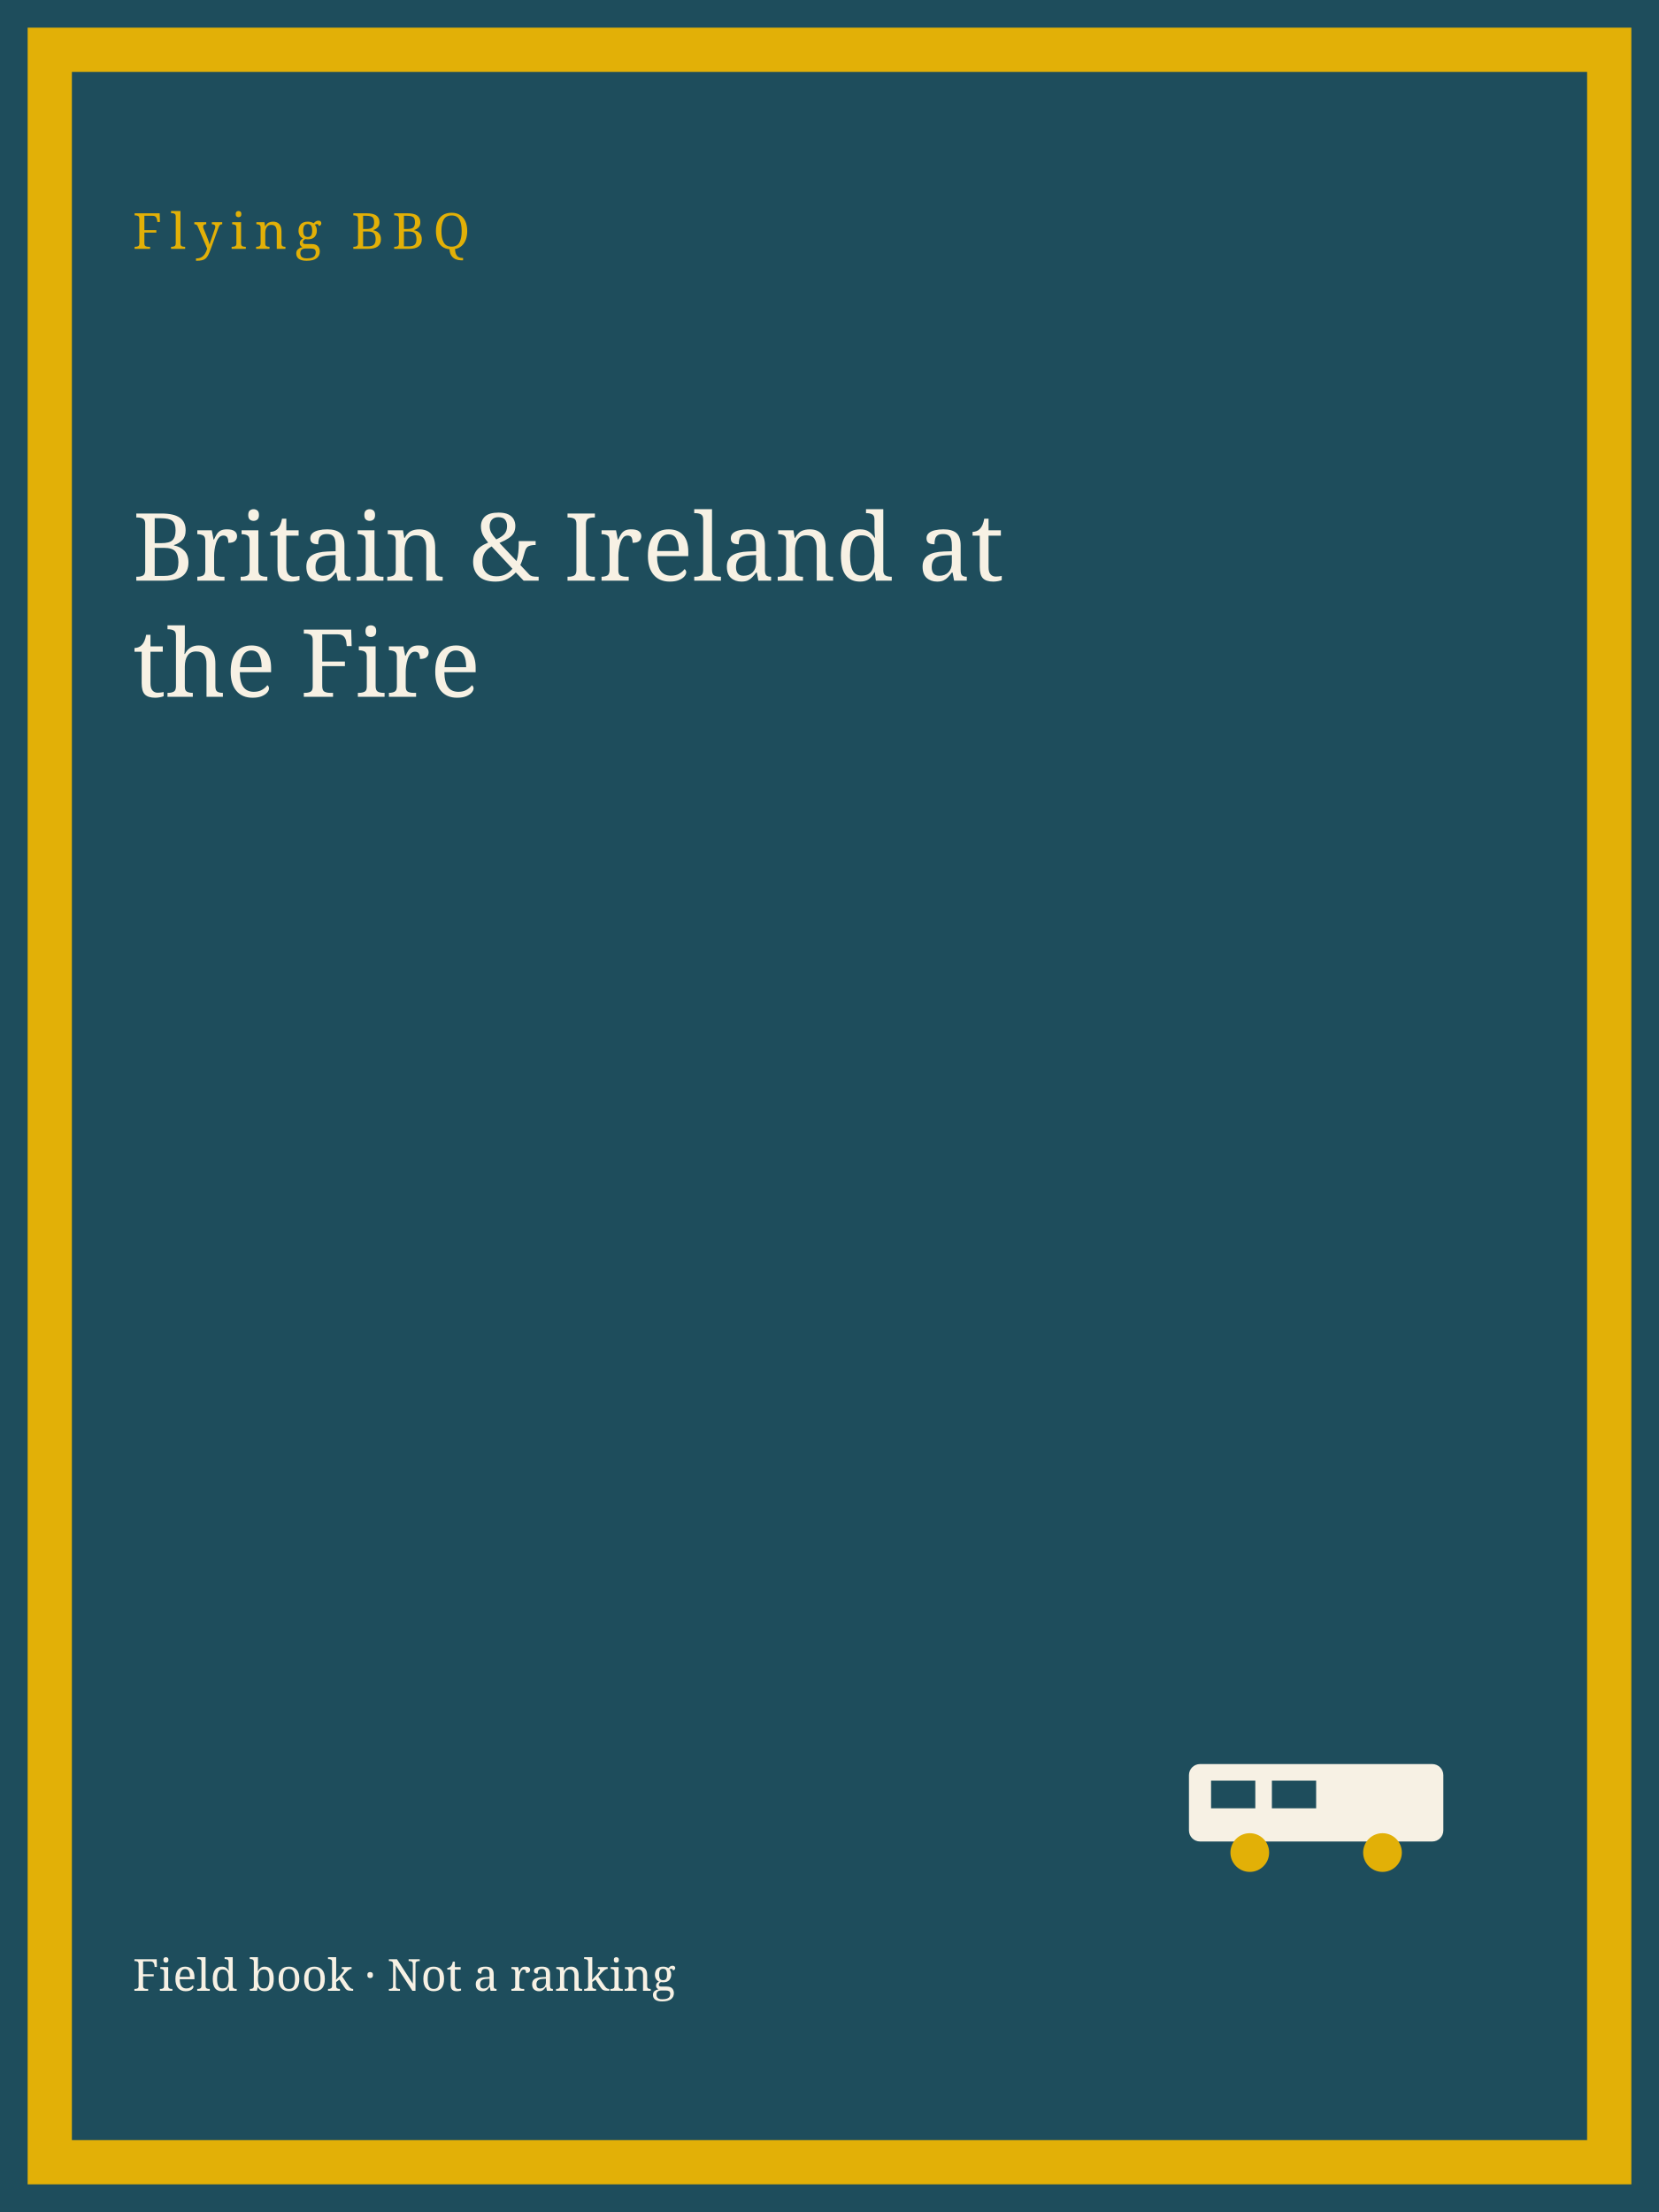
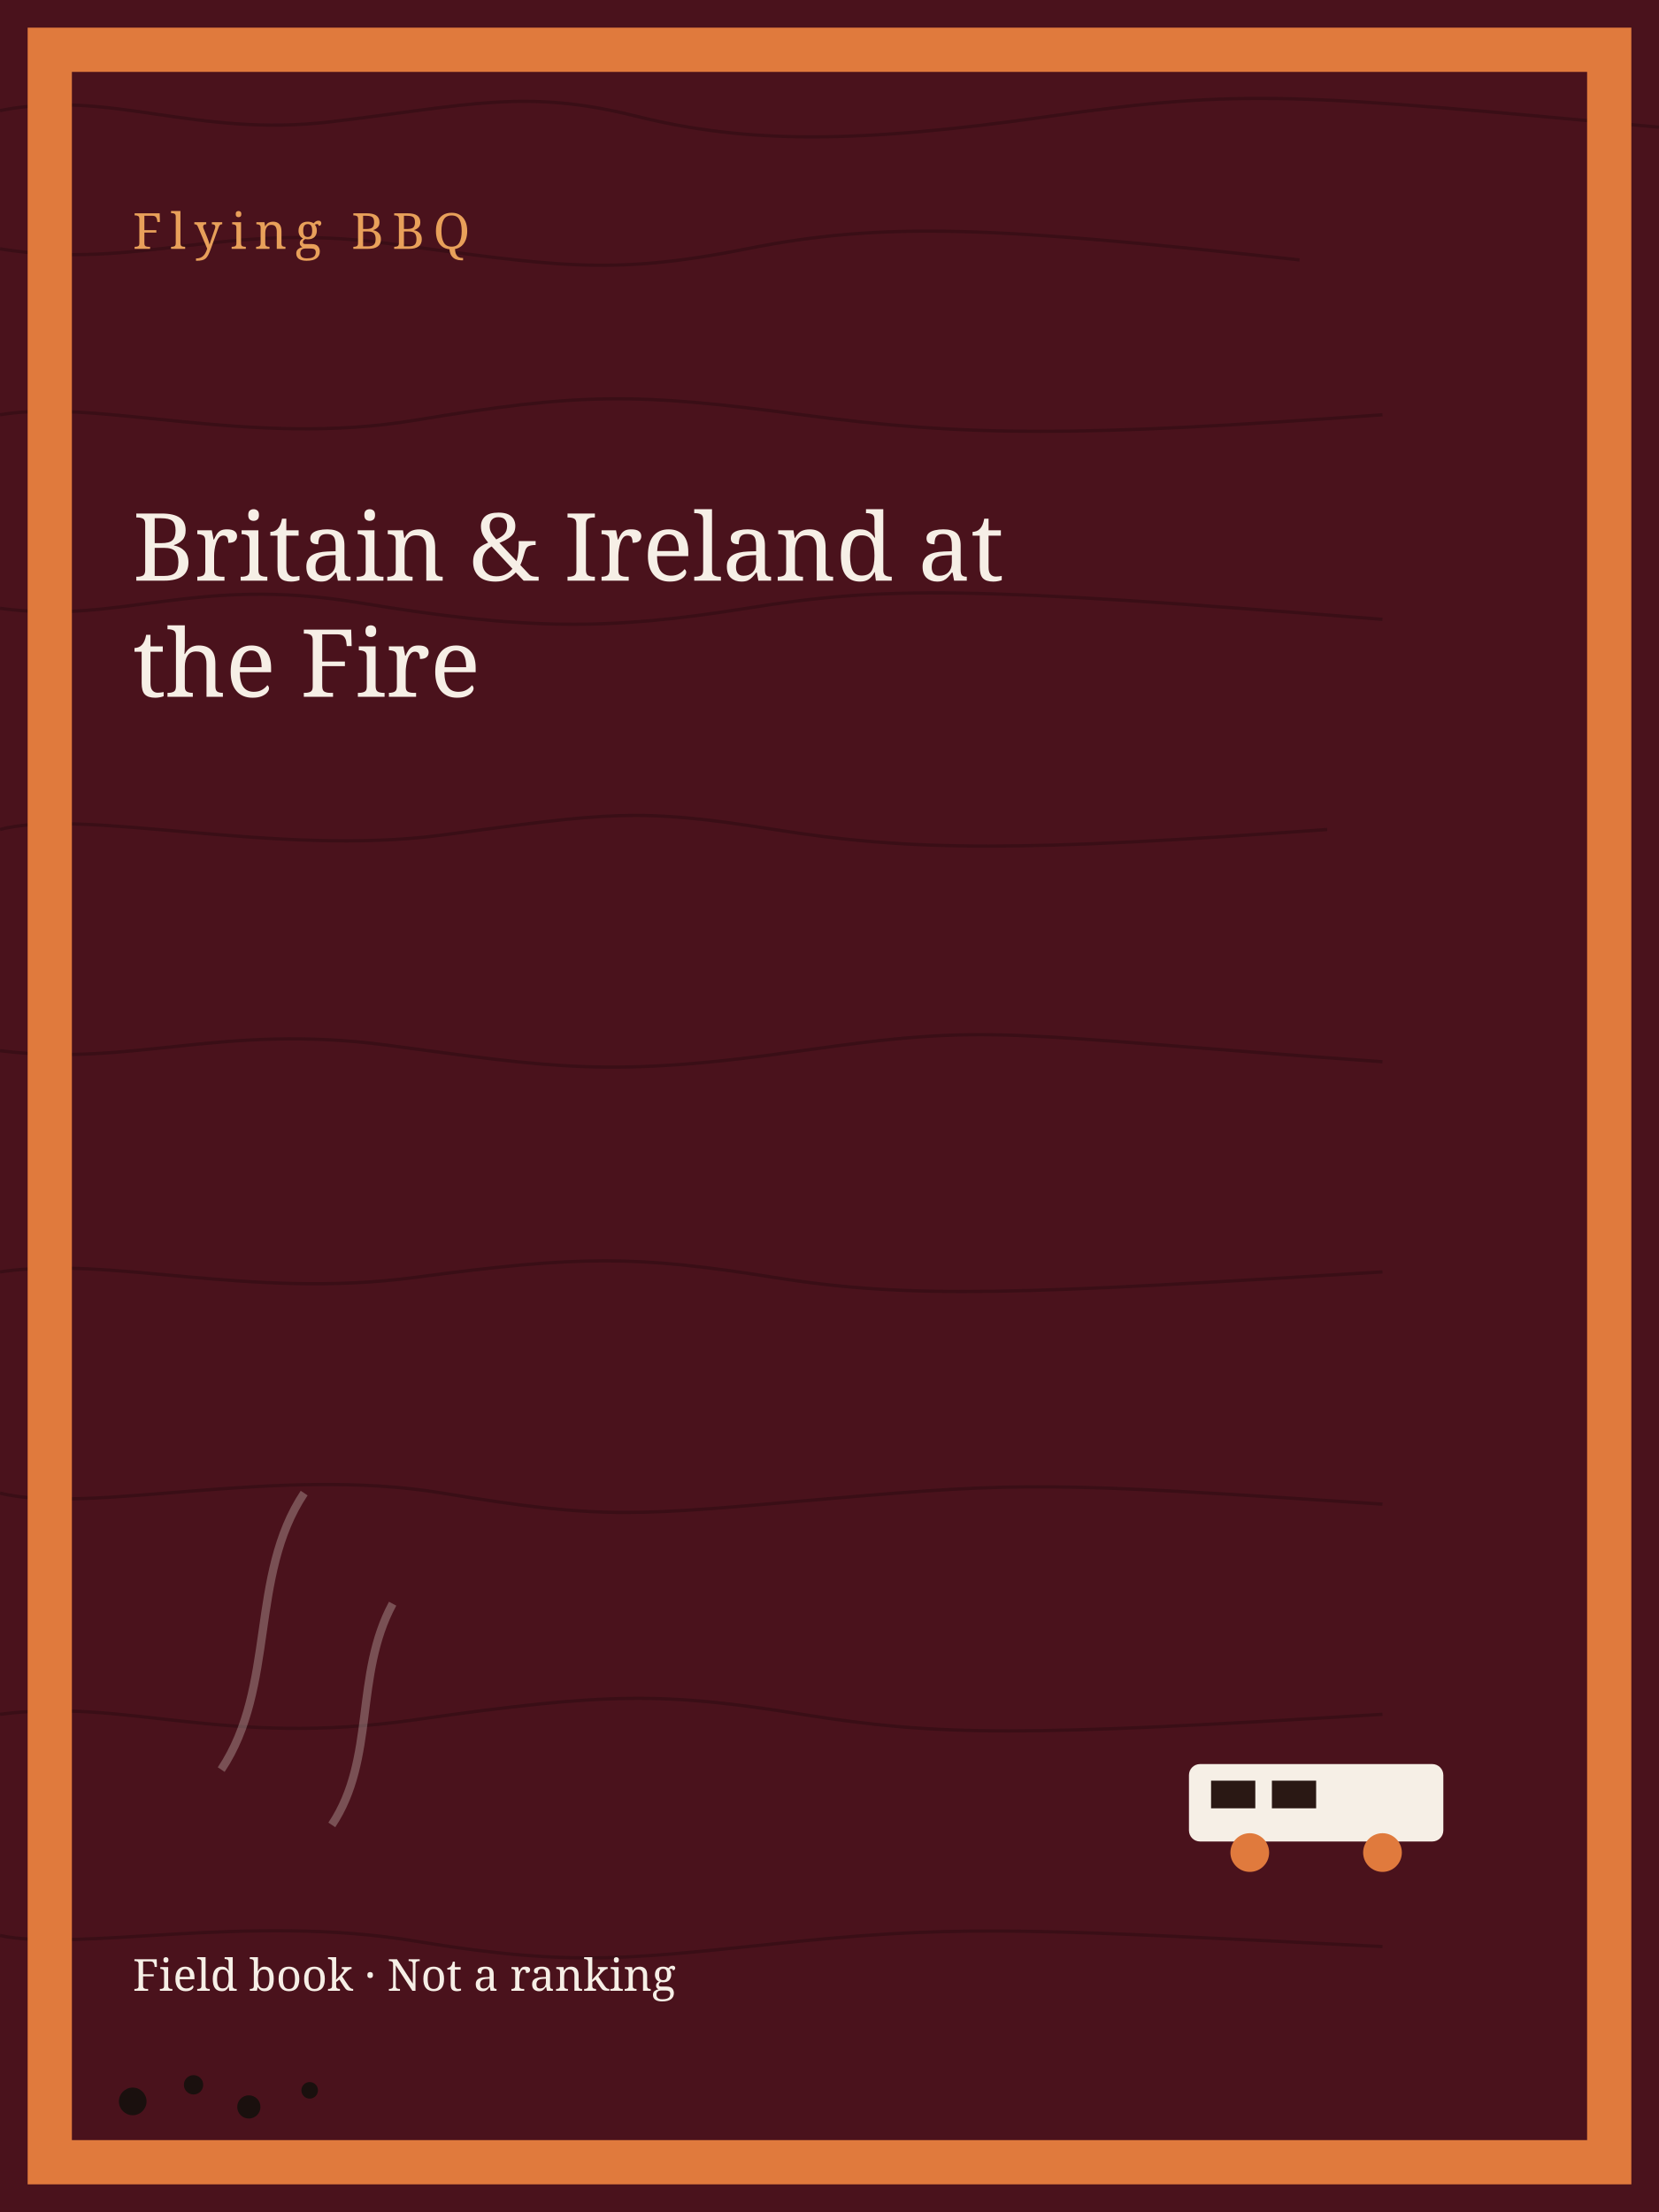
<svg xmlns="http://www.w3.org/2000/svg" viewBox="0 0 600 800">
-   <rect width="600" height="800" fill="#1e4d5c" />
-   <rect x="18" y="18" width="564" height="764" fill="none" stroke="#e2b007" stroke-width="16" />
-   <text x="48" y="90" fill="#e2b007" font-family="Georgia, serif" font-size="18" letter-spacing="3">Flying BBQ</text>
-   <text x="48" y="210" fill="#f7f1e4" font-family="Georgia, serif" font-size="34">Britain &amp; Ireland at</text>
-   <text x="48" y="252" fill="#f7f1e4" font-family="Georgia, serif" font-size="34">the Fire</text>
+   <rect width="600" height="800" fill="#4a121c" />
+   <g fill="none" stroke="#2a0a10" stroke-width="1.2" opacity="0.5">
+     <path d="M0 40c40-8 70 10 120 4s70-12 110-2 80 10 150 0 90-8 220 4" />
+     <path d="M0 90c50 8 80-10 140-2s80 12 130 2 90-8 200 4" />
+     <path d="M0 150c36-6 90 12 150 2s80-10 140-2 100 8 210 0" />
+     <path d="M0 220c44 6 70-12 130-2s90 10 140 2 80-8 230 4" />
+     <path d="M0 300c30-8 100 10 160 2s70-10 120-2 90 8 200 0" />
+     <path d="M0 380c48 6 80-10 140-2s80 12 150 2 70-6 210 4" />
+     <path d="M0 460c40-6 90 10 150 2s80-8 130 0 90 6 220-2" />
+     <path d="M0 540c32 8 100-10 160 0s70 8 140 2 80-6 200 2" />
+     <path d="M0 620c46-6 80 12 150 2s90-10 140-2 80 8 210 0" />
+     <path d="M0 700c28 6 90-8 150 2s80 6 140 0 90-4 210 2" />
+   </g>
+   <g fill="#1a100e">
+     <circle cx="48" cy="760" r="5" />
+     <circle cx="70" cy="754" r="3.5" />
+     <circle cx="90" cy="762" r="4.2" />
+     <circle cx="112" cy="756" r="3" />
+   </g>
+   <g fill="none" stroke="#f6efe6" stroke-width="3" opacity="0.28">
+     <path d="M80 640c20-30 10-70 30-100" />
+     <path d="M120 660c16-24 8-54 22-80" />
+   </g>
+   <rect x="18" y="18" width="564" height="764" fill="none" stroke="#e07a3d" stroke-width="16" />
+   <text x="48" y="90" fill="#e8a05a" font-family="Georgia, serif" font-size="18" letter-spacing="3">Flying BBQ</text>
+   <text x="48" y="210" fill="#f6efe6" font-family="Georgia, serif" font-size="34">Britain &amp; Ireland at</text>
+   <text x="48" y="252" fill="#f6efe6" font-family="Georgia, serif" font-size="34">the Fire</text>
  <g transform="translate(430, 620)">
-     <rect x="0" y="18" width="92" height="28" rx="4" fill="#f7f1e4" />
-     <rect x="8" y="24" width="16" height="10" fill="#1e4d5c" />
-     <rect x="30" y="24" width="16" height="10" fill="#1e4d5c" />
-     <circle cx="22" cy="50" r="7" fill="#e2b007" />
-     <circle cx="70" cy="50" r="7" fill="#e2b007" />
+     <rect x="0" y="18" width="92" height="28" rx="4" fill="#f6efe6" />
+     <rect x="8" y="24" width="16" height="10" fill="#2a1814" />
+     <rect x="30" y="24" width="16" height="10" fill="#2a1814" />
+     <circle cx="22" cy="50" r="7" fill="#e07a3d" />
+     <circle cx="70" cy="50" r="7" fill="#e07a3d" />
  </g>
-   <text x="48" y="720" fill="#f7f1e4" font-family="Georgia, serif" font-size="16">Field book · Not a ranking</text>
+   <text x="48" y="720" fill="#f6efe6" font-family="Georgia, serif" font-size="16">Field book · Not a ranking</text>
</svg>
